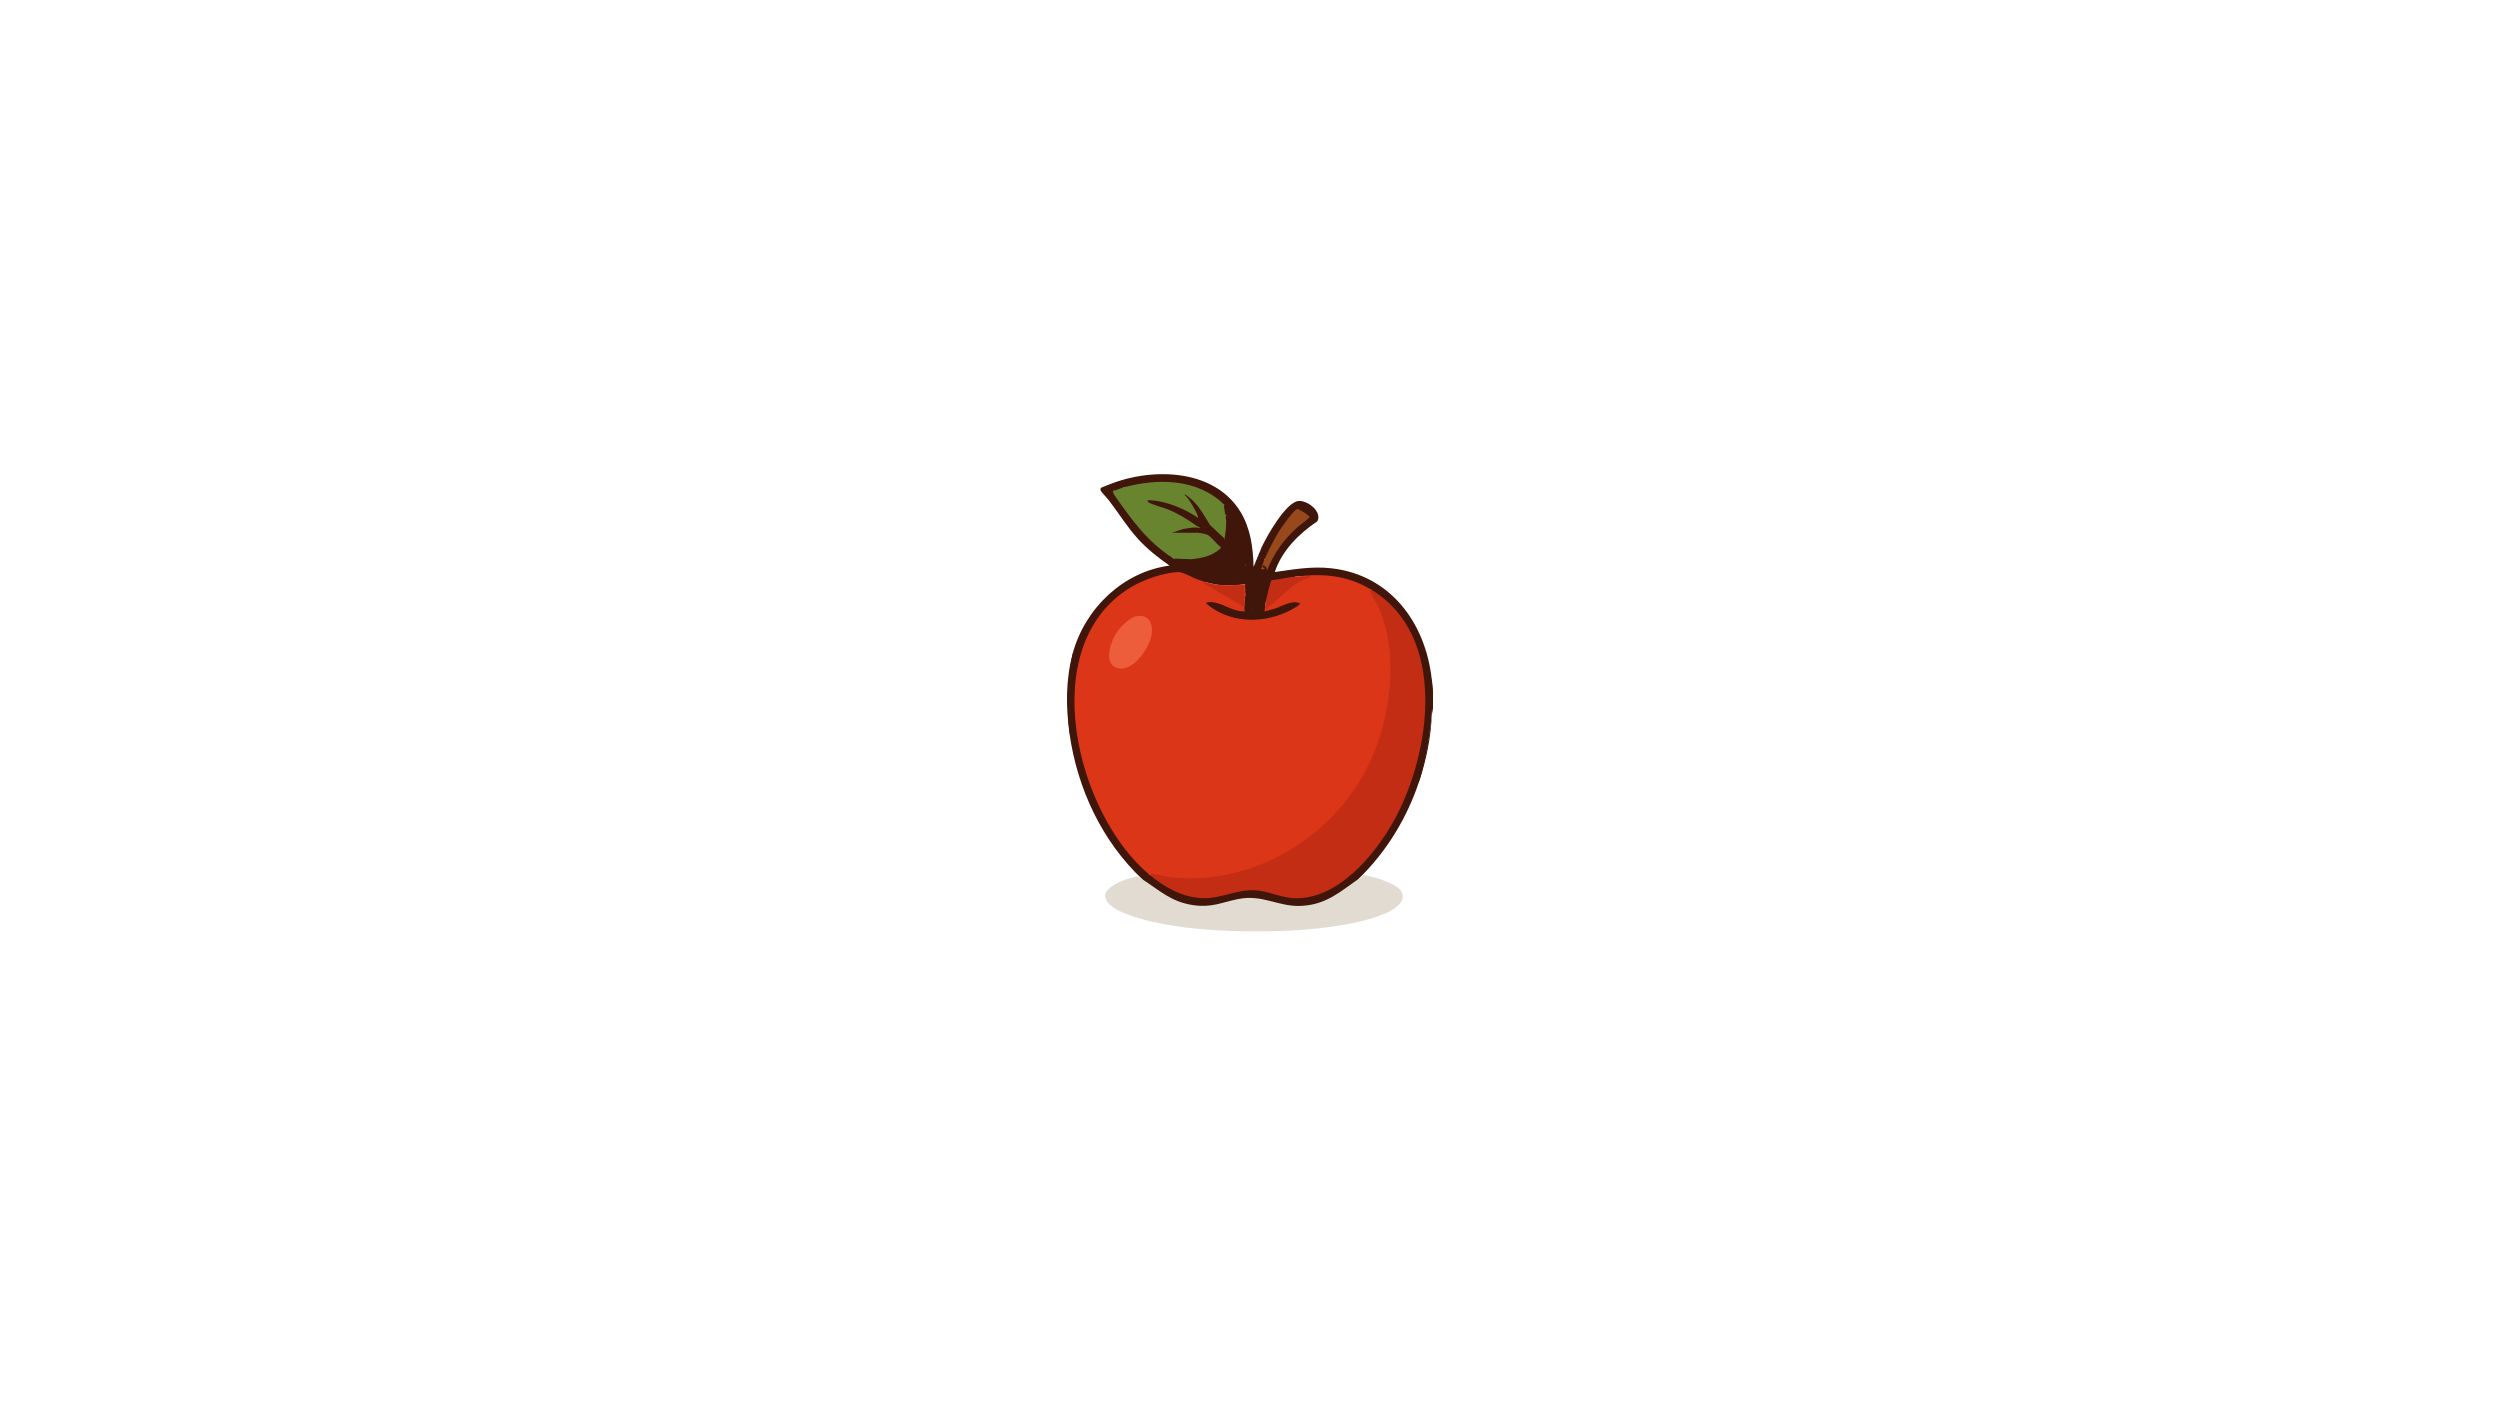
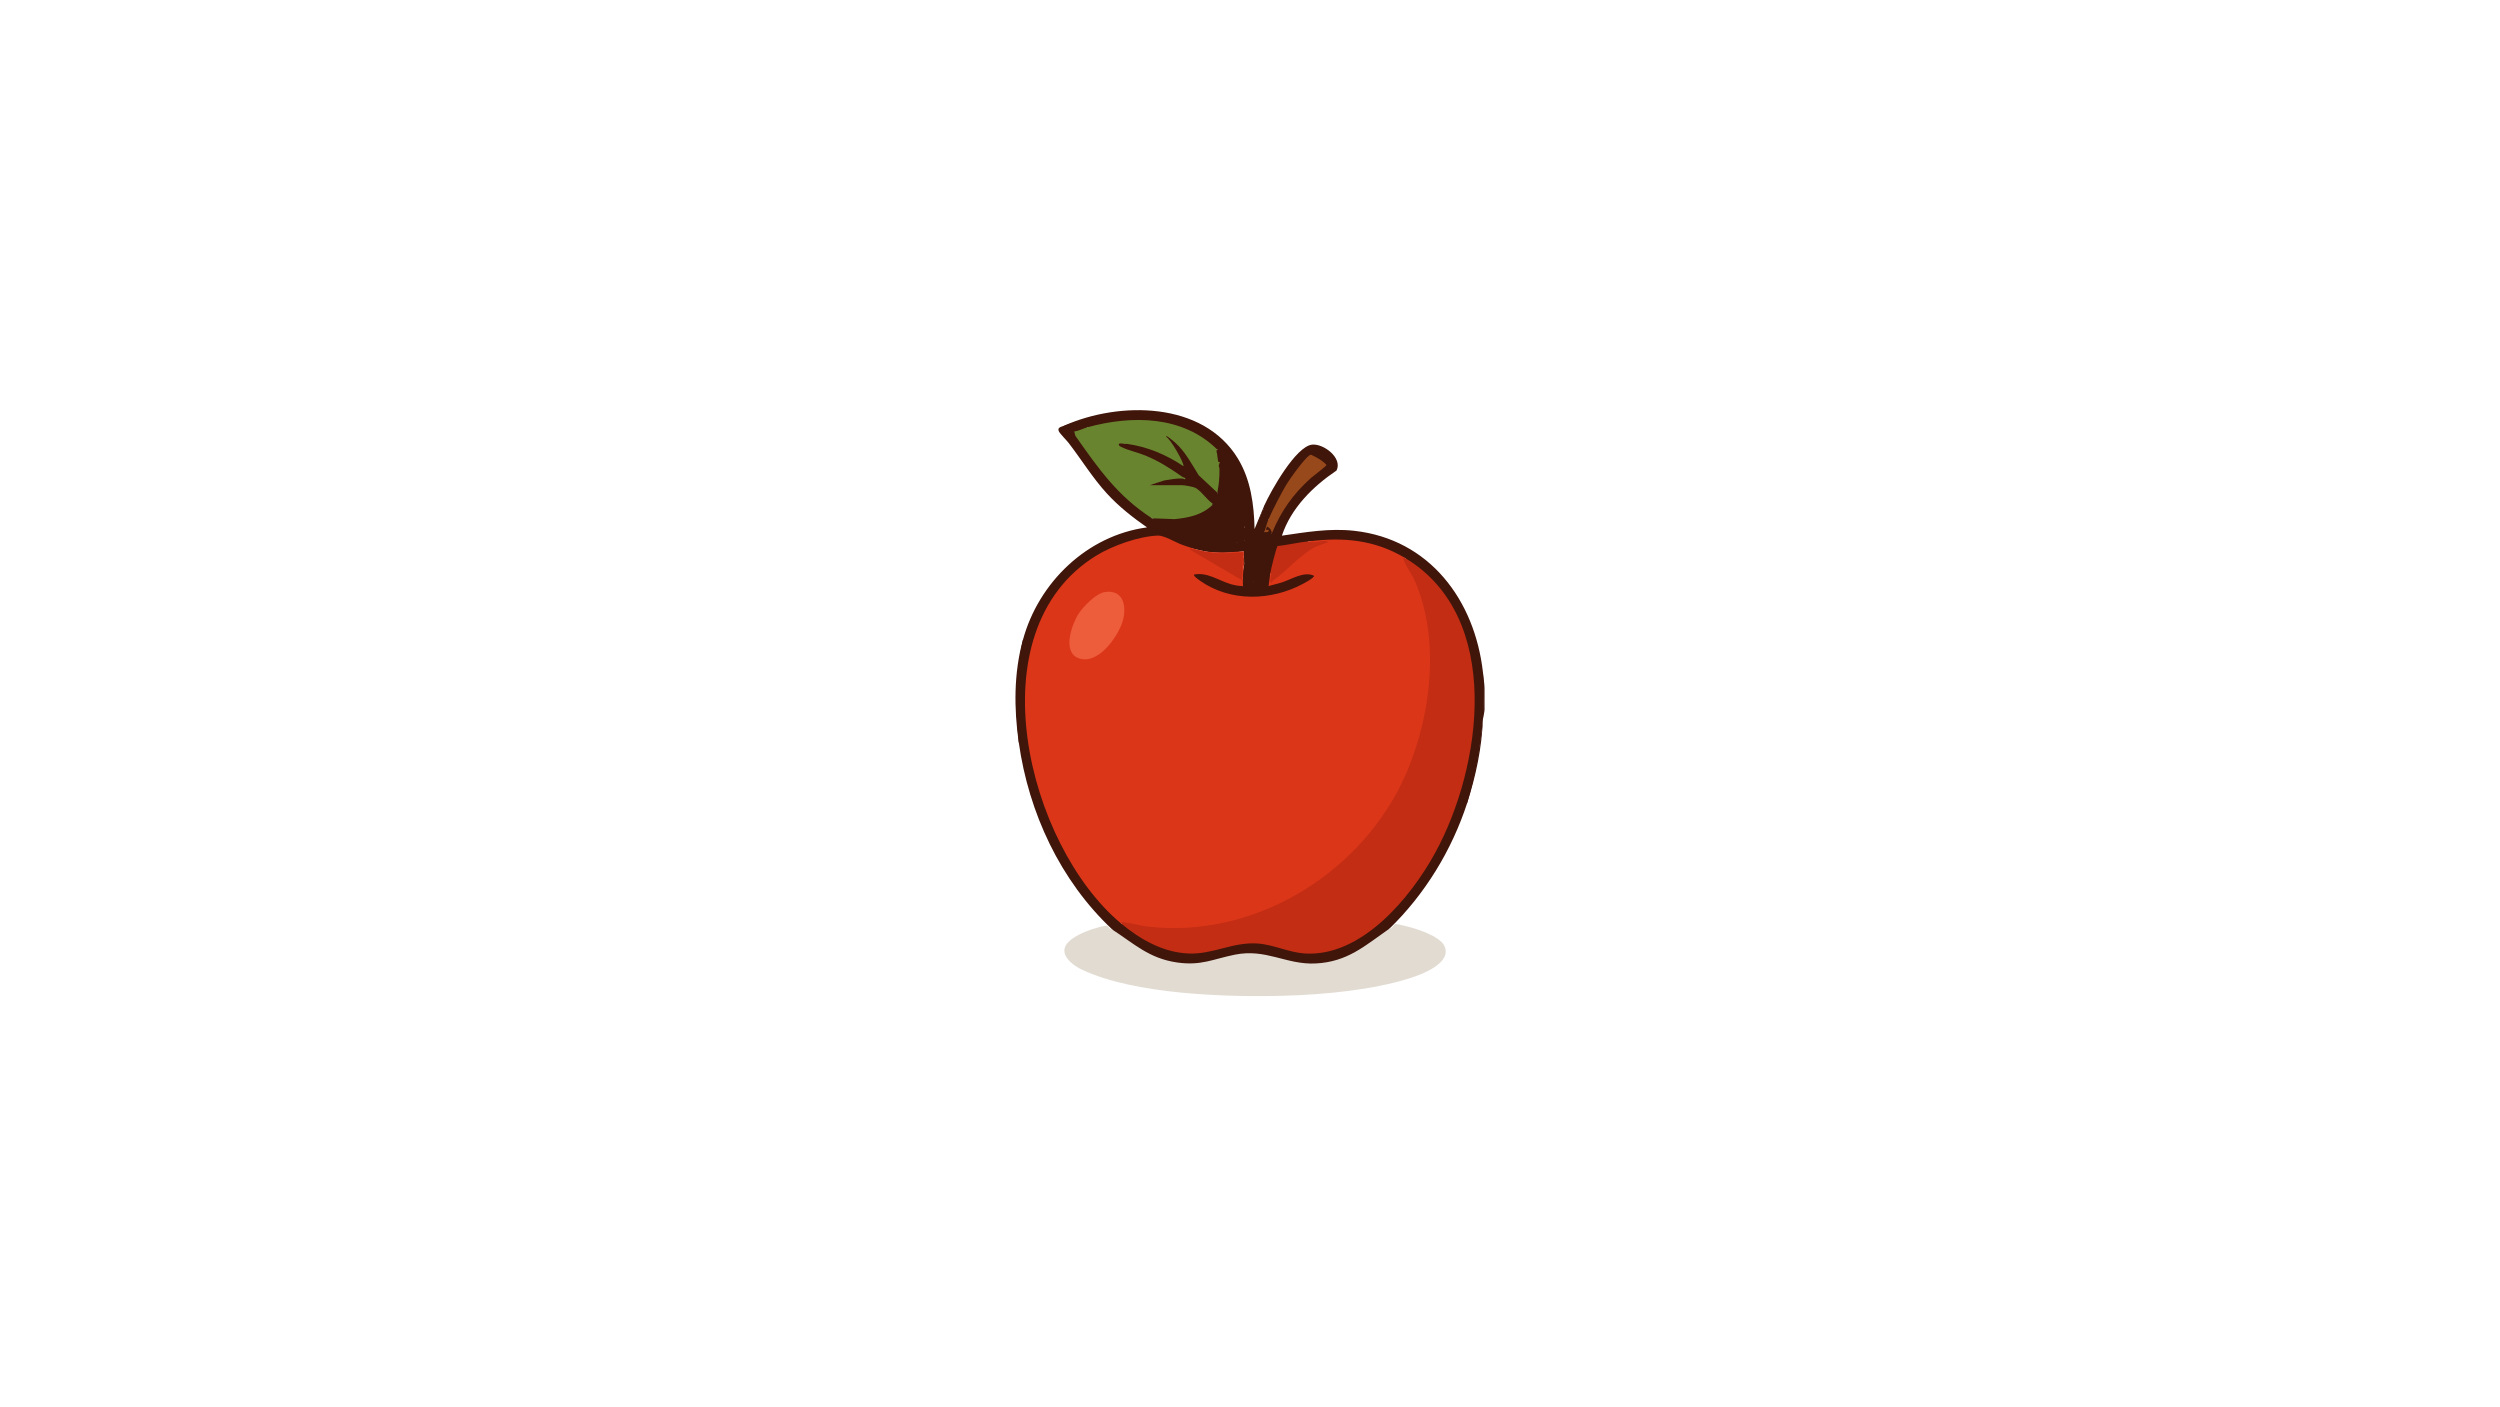
- <svg xmlns="http://www.w3.org/2000/svg" id="uuid-7fb10184-ebbb-484e-a265-d24f867b9045" data-name="Layer 1" viewBox="0 0 1366 768">
+ <svg xmlns="http://www.w3.org/2000/svg" id="uuid-43e11287-36dd-4152-9659-7e410328cc67" data-name="Layer 1" viewBox="0 0 1920 1080">
  <defs>
    <style>
-       .uuid-11374fb8-713e-4f79-925b-63a6939f8b77 {
+       .uuid-6d5881ac-98b3-4437-8a26-e511cae657f3 {
        fill: #68842f;
      }

-       .uuid-e8425bb3-14e2-4d77-9960-46ae9563f715 {
+       .uuid-742ec01d-3979-4771-b05c-4375f08125e8 {
        fill: #dc3619;
      }

-       .uuid-6e18c80b-09e4-41fd-b4e0-9ca0cc3f5832 {
+       .uuid-a6b6caea-0c21-4e1a-882f-0092afd2afe9 {
        fill: #c32d14;
      }

-       .uuid-b372229c-7a7a-46b4-871c-180fa7c383ec {
+       .uuid-d640d935-8650-4804-a382-6d42363ee200 {
        fill: #c32d13;
      }

-       .uuid-ca0908af-c255-4ad4-bd3c-616b4d937fb9 {
+       .uuid-55dcc76f-1aa1-4bd4-827f-141a26c38154 {
        fill: #40150a;
      }

-       .uuid-625d91fd-aa00-4194-9372-31f1d2b32486 {
+       .uuid-f3879d55-4c94-4544-843e-db1b890900ea {
        fill: #ed5d3b;
      }

-       .uuid-f3fc4dd7-a435-4e36-871f-2e71bd3e39ce {
+       .uuid-4f690fee-28ec-4026-b06b-e5da9e6f7d9d {
        fill: #97491b;
      }

-       .uuid-b469fce8-3e0a-4444-b451-92901b84fc8f {
+       .uuid-eed7e80a-520b-415a-a7e3-3e5efd3769c4 {
        fill: #c22d14;
      }

-       .uuid-ce570ebf-25f8-49ae-b250-d883b2d2c352 {
+       .uuid-f42c6e04-bc19-4de1-b049-cd04bbd9838a {
        fill: #e1dbd2;
      }
    </style>
  </defs>
-   <path class="uuid-ca0908af-c255-4ad4-bd3c-616b4d937fb9" d="M603.8,265.68c3.45-1.11,6.93-2.23,10.46-3.37,1.84-.64,2.96.75,1.33,2.04.4,1.2-.11,1.75-1.37,1.45l-.54.58-.29.82-4.46,1.54c-.48.64,7.66,11.35,9.06,13.16,6.37,8.24,13.25,15.88,22.03,21.65l1.18,1.63,2.33.67c9.76,6.2,20.77,9.51,32.38,8.91l1.62.64c.17-1.13,2.56-1.25,3.17-.71.55-.72,1.34-.05,1.58.61.82,2.26-2.49,4.4-2.82,3.46-.03-.08,1.58-.45.89.51-5.47.7-11.25,1.04-16.58,0l-5.84-1.29-.51.36-4.27-1.48c-6-3.1-8.53-4.33-15.5-2.83-74.24,15.95-54.84,124.43-10.24,162.45l.72,1.54,1.46.29c10.4,8.55,23.69,14.26,37.18,10.62,11.44-3.73,22.09-4.37,33.49.04,25.72,6.29,48.01-18.64,59.54-38.79,21.04-36.76,31.18-99.26-9.56-126.56l-1.11-1.52-1.79-.22c-5.43-3.07-11.34-5.1-17.48-6.13-7.21-1.2-14.77-1-22.01-.71l-1.2.82-11.42,1.72c-1.2,3.55-2.07,7.23-2.85,10.9l-.76.32c-.13,1.54-.07,2.92.16,4.16,1.71-.24,3.49-.7,5.32-1.37,2.15-1.13,12.33-5.23,13.69-2.21.72,1.59-4.43,4.25-5.7,4.78-12.76,5.34-24.51,7.67-37.69,1.69-5.89-2.67-15.31-9.23-2.16-7.02,4.65,2.18,9.38,3.68,14.19,4.52l.55.74.29-.35c-.42-2.45.08-2.77,2.37-1.6,1.47-.69,1.88.07,1.22,2.3-.03.13.17-2.67.7-2.11.35,1.11.85,1.59,1.52,1.44.39-6.98,2.4-14.11,4.89-20.78.11-.28.33-.53.56-.78s.51-.48.79-.69l-.04-1.7c4.57-11.48,13.1-20.03,22.29-27.45-.22-.58-4.96-3.52-5.63-3.59-1.07-.12-8.45,10.03-9.43,11.7-2.76,4.69-5.36,9.54-7.6,14.51l-1.01.53c-.86,1.62-1.74,1.98-2.65,1.06-.8,1.23-1.52,1.55-2.16.96l1.78-4.68c.79-1.05,1.21-2.16,1.26-3.34,2.79-6.15,13.31-24.99,20.28-25.76,4.88-.54,13.13,5.7,10.43,11.04-10.1,6.79-19.36,15.98-23.3,27.77,10.36-1.49,20.3-3.24,30.82-2.07,32.17,3.57,51.39,29.55,54.9,60.28.53,6.63.53,13.33,0,20.11-1.09,12.26-3.32,24.14-6.7,35.63-6.58,20.18-17.97,38.86-33.16,53.62l-.59,1.27c-11.29,8.78-23.79,16.73-38.76,13.72l-13.69-3.16c-8.71-1.45-15.54.29-23.83,2.67-15.44,4-28.82-3.85-40.7-12.92l-.6-1.24c-22.13-20.75-35.63-49.75-39.86-79.72-1.41-14.64-1.45-29.3,1.76-43.74,6.66-24.5,27.38-44.56,52.91-47.98-6.15-4.28-12.04-8.91-17.11-14.45-6.07-6.63-10.79-14.38-16.26-21.49-.93-1.2-3.72-3.98-4.2-4.98-.84-1.78,1.1-1.94,2.29-2.46Z" />
-   <path class="uuid-ce570ebf-25f8-49ae-b250-d883b2d2c352" d="M742.43,480.16c.12-.08.54-.11.88-.34.53-.35,1.22-1.56,1.75-1.64.59-.09,3.68.74,4.58.94,4.29.98,14.05,4.16,16.15,8.19,3.81,7.34-9.43,12.3-14.45,13.91-15.91,5.09-36.81,7.04-53.51,7.52-24.72.71-64.2-.54-86.58-11.16-3.8-1.8-9.77-6.28-6.38-10.9,2.1-2.86,7.36-5.15,10.69-6.25,1.21-.4,5.47-1.7,6.44-1.55.54.08.93,1.02,1.39,1.29.34.2.76.25.89.33,9.37,6.06,15.71,12.35,27.73,14.07,10.15,1.45,15.27-1.44,24.46-3.32,13.4-2.73,21.93,4.3,34.42,3.73,13.72-.63,21.15-7.61,31.56-14.83Z" />
-   <path class="uuid-ca0908af-c255-4ad4-bd3c-616b4d937fb9" d="M603.8,265.68c23.52-10.41,59.15-10.39,74.01,14,5.5,9.03,6.91,19.67,7.13,30.09l4.23-10.23c.46.47.5,2.03-.34,1.77-.38.83,1.37,1.21,1.39,1.58.08,1.19-1.9-.33-2.11-.18s-1.32,4.31-1.77,4.93l1.95-2.1,1.04,1.04,1.59-1.05c.72,1.34-.19,2.8-1.07,3.72.32.98.09,1.5-.69,1.58l.39,1.07c-2,6.36-3.87,12.9-4.26,19.59l-.72.86-.7,2.11c-.09-.4.11-1.62,0-1.76-.67-.79-.67.64-.72.68-.73.52-.64-.52-.92-.69-.51-.3-1.32-.34-1.88-.69l.35,2.47c-.1.15-.54-.34-.7-.35-.8-1.03-1.17-2.17-.18-3.1-.07-1.85.1-3.64.53-5.37.28-1.34.28-2.63,0-3.88-.3-.63-.32-2.21,0-2.47-.2-.57-1.16-.04-1.06-.7.69.56,2.51-2.11,2.5-2.29-.05-.93-.45-1.1-1.1-1.6-.26-.03-.63-.11-.66-.32-.1-.73-.13-4.07-.04-4.82l.69-.5-.76-1.94c-.16-10.89-2.56-21.82-10.46-29.79l-.43-1.44-1.55-.51c-14.11-13.04-34.6-13.32-52.28-8.7l-1.56-.32c-.63.04.36-.96.41-.98.28-.1.85.42,1,.27l-.35-2.11h1.06c-.42-2.32-3.23.24-4.94,0-.09.09.49.89.35,1.05-.58.7-.77-.73-.9-.73-.74-.02-3.9,1.45-4.91,1.8-.46.16-1.3.65-1.6-.01Z" />
-   <path class="uuid-ca0908af-c255-4ad4-bd3c-616b4d937fb9" d="M584.4,400.79c-2.06-14.61-2.13-29.43,1.76-43.74.67.33.22,1.19.13,1.71-2.96,15.76-2.98,24.22-1.54,40.1.05.57.21,1.58-.35,1.93Z" />
-   <path class="uuid-ca0908af-c255-4ad4-bd3c-616b4d937fb9" d="M775.59,426.54c-.67-.35-.25-1.18-.11-1.69.65-2.35,1.52-4.69,2.12-7.05,2.26-8.83,3.67-17.95,4.69-26.89-.36,11.83-3.04,24.4-6.7,35.63Z" />
-   <path class="uuid-ca0908af-c255-4ad4-bd3c-616b4d937fb9" d="M782.29,390.91c.15-4.9.22-10.47.01-15.36-.06-1.46-.96-3.37-.01-4.75.2,1.79.71,5.35.71,6.88v9.17c0,.88-.6,3.15-.71,4.06Z" />
-   <path class="uuid-e8425bb3-14e2-4d77-9960-46ae9563f715" d="M663.77,319.3c-1.01.57-2.24.58-3.68.04l18.83,11.06.34-9.74c-5.13.45-10.17.25-15.13-.58l-.36-.78c1.02.16,2.94.3,4.04.37,4.17.25,8.39-.15,12.54-.37.14.39-.02,1.85,0,2.47.28,1.25.28,2.54,0,3.88-.31,2.82-.47,5.62-.35,8.47-1.96-.1-3.3-.29-5.29-.88-5.01-1.5-10.12-5.21-15.52-4.05-.43.61,2,2.25,2.5,2.61,12.86,9.1,30.1,8.64,43.72,1.45.89-.47,4.98-2.64,4.92-3.54-4.16-2.03-9.4,1.37-13.47,2.75-1.93.65-3.99,1.02-5.92,1.66l.7-5.29c1.3-1.09,1.15,1.34.8,2.34,5.61-5.04,11.46-9.74,17.55-14.1,4.38-1.57,4.68-1.89.9-.96-1.61.25-2.61-.1-3.02-1.04,14.91-1.93,28.31-.71,41.27,7.06l-.2.45c16.13,25.19,13.74,60.24,2.9,87.81-18.96,48.22-71.63,79.27-122.75,67.71-1.01-.23-.15-.48-.17-.36-.03.19-.45.27-.78.31-40.08-33.33-62.92-124.78-10.69-156.91,6.95-4.28,18.21-8.3,26.38-8.56,2.54-.08,7.46,2.91,10.23,3.91s6.99,2.39,9.71,2.82Z" />
-   <path class="uuid-b469fce8-3e0a-4444-b451-92901b84fc8f" d="M749.14,322.12c41.93,25.12,32.86,89.14,12.76,125.82-10.47,19.11-31.44,44.42-55.62,42.79-6.86-.46-13.25-3.8-20.1-4.25-10.62-.69-18.86,4.68-29.31,4.27-10.85-.42-20.63-5.98-28.73-12.72.45-.22-.5-.76.5-.68,3.51.29,7.11,1.47,10.61,1.88,44.46,5.28,88.91-21.29,108.3-60.85,12.05-24.58,17.35-59.85,5.74-86.48-1.23-2.81-3.61-5.84-4.65-8.75-.25-.69-.56-1.17.51-1.03Z" />
-   <path class="uuid-11374fb8-713e-4f79-925b-63a6939f8b77" d="M669.06,275.91c.63,1.48.82,3.04.98,4.62.2.05.4.14.41.27.49,3.69.17,8.37-.46,12.32l-.93,1.13c-.21.18-.56.42-.72.3-1.6-1.31-6.79-5.85-7.77-7.27-2.67-5.03-5.93-9.59-9.77-13.69.74,1.05,4.81,8.02,4.5,8.77-.39.94-.68,1.38-1.68.78-7.62-4.97-16.41-8.54-25.45-9.14,7,2.46,13.14,4.72,19.77,8.54,1.13.65,8.06,5.02,8.12,5.51.15,1.18-.98,1.39-1.9.91-4.74.39-9.41,1.1-14.02,2.12,4.45-.72,8.96-.95,13.51-.71l.42.71c.3-1.07,3.19-.39,4.15-.07,3.33,1.12,6.43,4.24,8.72,6.95v.88c.91.21.86.41,0,.71-.48,2.43-4.29,3.99-6.58,4.83-5.74,2.12-13.36,2.52-19.17.81-14.69-9.47-22.77-21.15-32.69-35.22l-.46-1.81c1.91-.18,3.87-1.29,5.63-1.78,19.03-5.2,40.7-5.01,55.38,9.52Z" />
-   <path class="uuid-ca0908af-c255-4ad4-bd3c-616b4d937fb9" d="M677.52,315.42c-14.58.7-24.34-2.5-36.33-10.23l9.72.37c5.93-.61,11.63-1.72,16.03-6.01.21-.16.53-.38.69-.27,2.56,1.9,9.57,11.72,10.49,14.57.33.92.48,1.37-.6,1.58Z" />
-   <path class="uuid-f3fc4dd7-a435-4e36-871f-2e71bd3e39ce" d="M692.34,311.54c-.32.05-.59-.04-.79-.28-.97.62-2.71,1.1-2.38-.42.57-1.72,1.04-3.63,1.76-5.29,1.91-4.38,5.17-10.65,7.61-14.79,1.15-1.94,8.79-12.83,10.49-12.67,2.37,1.14,4.79,2.37,6.58,4.35,0,.53-5.82,4.84-6.7,5.64-7.65,6.93-12.59,13.92-16.57,23.46Z" />
-   <path class="uuid-6e18c80b-09e4-41fd-b4e0-9ca0cc3f5832" d="M707.86,315.07c.14-.01,1.71.42,2.66.37,1.66-.09,4.72-1.32,5.8-.02-1.85.72-4.3,1.38-6.02,2.28-5.98,3.15-11.62,9.97-17.36,13.95-.32.22-.58,1.05-.79,1.06-1.04.06-.17-2.56-.16-3.01.02-.83-.37-.82-.37-.86.11-1.29,2.64-11.5,3.16-11.83,4.28-.38,8.83-1.6,13.07-1.92Z" />
-   <path class="uuid-ca0908af-c255-4ad4-bd3c-616b4d937fb9" d="M680.7,309.07c.02.96.18,5.2,0,5.64-.02.05-.8.14-.94.71-.87-.43-1.54-.04-2.23,0,.46-.76-.47-2.15-.87-2.83-1.75-3.01-4.44-6.87-6.54-9.69-.5-.67-3.06-3.11-3.18-3.35-.04-.07-.02-.67,0-.71.6-1.28,1.05-2.61,1.34-4.01l.77-.22.75-.19c3.4,4.22,6.8,8.45,10.2,12.67l.69,1.98Z" />
-   <path class="uuid-ca0908af-c255-4ad4-bd3c-616b4d937fb9" d="M689.17,310.84c.41.46,1.51.36,1.76-.18.38-.83-.95-.41-1.06-.52-.12-.13.27-1.27.53-1.41,1.32,1.01,1.56,1.16,1.94,2.82-2.52,6.04-4.15,12.12-5.24,18.58-.13.8-.25,4.2-.41,4.36-.1.1-1.68-.07-2.12,0,0-.7,0-1.41,0-2.12-.02-6.18,2.6-15.58,4.59-21.52Z" />
-   <path class="uuid-ca0908af-c255-4ad4-bd3c-616b4d937fb9" d="M680.7,309.07l-11.64-14.46c-.3-.12-.3-.23,0-.35.68-3.37.96-6.42.92-9.88-.02-1.59-.75-.87.14-3,.11-.27-.62-.06-.71-.4-.2-.78-.25-2.25-.47-3.36-.11-.52-.55-1.36.12-1.71,9.61,9.52,11.37,19.96,11.64,33.16Z" />
-   <path class="uuid-ca0908af-c255-4ad4-bd3c-616b4d937fb9" d="M680.35,325.65c-.02-1.29.03-2.59,0-3.88.96,1.03.11,2.86,0,3.88Z" />
-   <path class="uuid-625d91fd-aa00-4194-9372-31f1d2b32486" d="M620.99,336.67c8.27-1.41,9.64,6.61,7.57,12.86-2.22,6.69-10.89,18.84-19.12,15.1-6.46-2.93-2.32-14.51.57-18.85,2.03-3.05,7.3-8.49,10.99-9.12Z" />
-   <path class="uuid-b372229c-7a7a-46b4-871c-180fa7c383ec" d="M663.77,319.3c1.15.17,2.43.64,3.69.72,4.04.26,8.52-.03,12.54-.37l-.35,11.99-22.22-13.05c-.08-.64.77-.32,1.14-.26,1.74.28,3.36.69,5.21.97Z" />
-   <path class="uuid-ca0908af-c255-4ad4-bd3c-616b4d937fb9" d="M669.06,294.26c-.02.11.03.24,0,.35-.4,1.73-.29,2.36-1.41,3.98-.23.33-.68.22-.7.25-2.4-1.62-4.78-5.36-7.27-6.66-.84-.44-4.62-1.1-5.6-1.1h-13.93l6.27-2.02c2.47-.36,5.16-.94,7.66-.83.45.02,1.2.43,1.24.38.59-.7-.75-.81-1.17-1.1-5.07-3.57-9.89-6.65-15.66-9.04-3.11-1.29-7.52-2.25-10.4-3.71-.42-.21-1.07-.54-.98-1.13.13-.81,2.75.11,3.34-.18,8.69,1.18,16.96,4.65,24.16,9.52.65-.82-5.47-11.79-7.4-12.52-.06-.26.36-.24.52-.17.47.19,2.8,2.14,3.36,2.64,4.28,3.79,7.05,9.15,10.05,13.94l7.94,7.41Z" />
+   <path class="uuid-55dcc76f-1aa1-4bd4-827f-141a26c38154" d="M817.34,326.88c6.21-1.99,12.49-4.01,18.83-6.06,3.31-1.15,5.32,1.35,2.39,3.67.72,2.16-.21,3.16-2.46,2.62l-.97,1.05-.52,1.49-8.04,2.78c-.87,1.15,13.8,20.44,16.32,23.7,11.48,14.83,23.87,28.6,39.68,39l2.13,2.93,4.2,1.21c17.59,11.17,37.41,17.14,58.33,16.05l2.92,1.16c.3-2.03,4.6-2.24,5.72-1.27,1-1.29,2.41-.1,2.85,1.1,1.48,4.07-4.48,7.93-5.08,6.24-.05-.15,2.84-.82,1.59.92-9.86,1.27-20.26,1.87-29.86,0l-10.51-2.33-.92.65-7.69-2.67c-10.81-5.59-15.37-7.8-27.91-5.1-133.72,28.74-98.78,224.13-18.44,292.61l1.3,2.77,2.64.52c18.73,15.41,42.68,25.69,66.97,19.13,20.61-6.72,39.78-7.87,60.32.07,46.33,11.33,86.47-33.58,107.24-69.86,37.9-66.22,56.16-178.78-17.22-227.97l-2-2.74-3.22-.4c-9.78-5.53-20.42-9.19-31.48-11.03-12.98-2.16-26.61-1.79-39.64-1.28l-2.17,1.48-20.56,3.1c-2.16,6.39-3.73,13.03-5.13,19.63l-1.37.57c-.23,2.77-.13,5.27.29,7.49,3.09-.44,6.28-1.26,9.58-2.46,3.87-2.04,22.22-9.42,24.66-3.97,1.29,2.87-7.97,7.65-10.26,8.61-22.98,9.62-44.14,13.81-67.89,3.04-10.6-4.81-27.58-16.63-3.9-12.65,8.38,3.92,16.9,6.63,25.56,8.15l.99,1.33.53-.63c-.76-4.41.14-4.99,4.27-2.89,2.65-1.25,3.38.13,2.2,4.15-.05.23.3-4.8,1.26-3.81.63,2,1.54,2.86,2.73,2.59.7-12.58,4.32-25.42,8.81-37.44.19-.51.59-.95,1.01-1.41s.92-.86,1.43-1.24l-.07-3.06c8.24-20.68,23.61-36.09,40.16-49.44-.39-1.04-8.93-6.34-10.14-6.47-1.92-.21-15.22,18.07-16.98,21.07-4.96,8.45-9.65,17.18-13.69,26.15l-1.81.95c-1.55,2.92-3.14,3.56-4.77,1.91-1.44,2.21-2.73,2.79-3.89,1.73l3.21-8.43c1.42-1.89,2.18-3.9,2.27-6.01,5.03-11.07,23.98-45,36.52-46.4,8.79-.98,23.65,10.26,18.79,19.89-18.19,12.24-34.87,28.78-41.96,50.01,18.67-2.69,36.57-5.83,55.52-3.73,57.95,6.43,92.57,53.23,98.89,108.57.96,11.94.96,24.02,0,36.22-1.96,22.09-5.99,43.48-12.07,64.18-11.85,36.35-32.37,70-59.73,96.58l-1.07,2.3c-20.34,15.81-42.85,30.13-69.82,24.72l-24.66-5.69c-15.7-2.62-27.99.53-42.93,4.82-27.81,7.2-51.91-6.94-73.31-23.28l-1.09-2.23c-39.86-37.37-64.19-89.61-71.8-143.6-2.54-26.36-2.61-52.78,3.18-78.79,12-44.13,49.32-80.27,95.31-86.42-11.08-7.71-21.68-16.05-30.83-26.04-10.93-11.94-19.44-25.89-29.29-38.7-1.67-2.17-6.7-7.16-7.56-8.97-1.52-3.21,1.99-3.49,4.13-4.44Z" />
+   <path class="uuid-f42c6e04-bc19-4de1-b049-cd04bbd9838a" d="M1067.05,713.21c.21-.15.97-.2,1.59-.6.96-.63,2.19-2.81,3.15-2.95,1.06-.16,6.64,1.33,8.24,1.7,7.73,1.77,25.31,7.5,29.08,14.76,6.86,13.22-16.98,22.15-26.04,25.05-28.66,9.16-66.31,12.69-96.38,13.55-44.53,1.27-115.63-.97-155.96-20.11-6.84-3.24-17.59-11.31-11.5-19.63,3.78-5.16,13.26-9.28,19.25-11.25,2.18-.72,9.85-3.05,11.6-2.79.97.15,1.67,1.83,2.5,2.32.62.36,1.37.45,1.59.6,16.87,10.92,28.3,22.25,49.96,25.34,18.28,2.61,27.5-2.6,44.06-5.98,24.13-4.93,39.5,7.75,62.01,6.73,24.72-1.13,38.1-13.71,56.84-26.72Z" />
+   <path class="uuid-55dcc76f-1aa1-4bd4-827f-141a26c38154" d="M817.34,326.88c42.36-18.76,106.54-18.71,133.32,25.22,9.91,16.26,12.45,35.43,12.84,54.2l7.62-18.42c.83.85.91,3.66-.62,3.19-.68,1.5,2.47,2.19,2.51,2.85.15,2.15-3.42-.59-3.79-.32s-2.37,7.76-3.18,8.89l3.52-3.79,1.88,1.88,2.87-1.89c1.3,2.41-.34,5.04-1.93,6.69.57,1.76.16,2.7-1.24,2.84l.7,1.93c-3.61,11.46-6.98,23.24-7.67,35.29l-1.3,1.55-1.26,3.81c-.15-.73.2-2.92,0-3.17-1.2-1.42-1.21,1.16-1.3,1.22-1.32.93-1.15-.94-1.65-1.24-.92-.55-2.38-.61-3.39-1.25l.62,4.45c-.18.27-.96-.62-1.27-.63-1.44-1.85-2.11-3.91-.32-5.58-.13-3.34.19-6.56.96-9.67.5-2.41.5-4.74,0-6.99-.54-1.13-.58-3.98,0-4.45-.37-1.02-2.09-.07-1.9-1.26,1.23,1.01,4.53-3.8,4.51-4.12-.1-1.68-.81-1.99-1.97-2.88-.48-.06-1.13-.21-1.18-.57-.18-1.32-.23-7.34-.07-8.68l1.25-.91-1.36-3.49c-.28-19.61-4.6-39.3-18.84-53.65l-.77-2.59-2.79-.91c-25.42-23.48-62.32-24-94.16-15.67l-2.8-.57c-1.14.07.65-1.74.74-1.77.5-.18,1.54.76,1.8.5l-.63-3.81h1.91c-.76-4.18-5.82.43-8.9,0-.16.17.88,1.6.64,1.9-1.04,1.25-1.38-1.31-1.62-1.31-1.34-.03-7.03,2.62-8.84,3.25-.83.29-2.34,1.16-2.88-.03Z" />
+   <path class="uuid-55dcc76f-1aa1-4bd4-827f-141a26c38154" d="M782.39,570.24c-3.71-26.32-3.83-53.02,3.18-78.79,1.2.6.4,2.15.23,3.08-5.33,28.38-5.38,43.62-2.77,72.23.09,1.03.38,2.84-.64,3.48Z" />
+   <path class="uuid-55dcc76f-1aa1-4bd4-827f-141a26c38154" d="M1126.78,616.63c-1.21-.62-.45-2.12-.2-3.05,1.18-4.23,2.74-8.45,3.83-12.7,4.07-15.91,6.61-32.32,8.44-48.43-.65,21.31-5.48,43.95-12.07,64.18Z" />
+   <path class="uuid-55dcc76f-1aa1-4bd4-827f-141a26c38154" d="M1138.86,552.45c.27-8.83.4-18.87.03-27.67-.11-2.64-1.72-6.06-.03-8.55.37,3.23,1.27,9.64,1.27,12.39v16.52c0,1.58-1.08,5.67-1.27,7.31Z" />
+   <path class="uuid-742ec01d-3979-4771-b05c-4375f08125e8" d="M925.36,423.46c-1.83,1.02-4.03,1.05-6.63.07l33.92,19.93.61-17.54c-9.24.8-18.33.45-27.26-1.05l-.65-1.41c1.84.29,5.29.54,7.28.66,7.51.45,15.11-.27,22.58-.66.25.7-.03,3.33,0,4.45.5,2.25.5,4.58,0,6.99-.57,5.08-.84,10.12-.64,15.25-3.52-.18-5.94-.52-9.53-1.59-9.03-2.7-18.23-9.39-27.96-7.3-.77,1.1,3.6,4.06,4.5,4.7,23.17,16.38,54.22,15.57,78.75,2.61,1.61-.85,8.97-4.76,8.87-6.37-7.49-3.65-16.93,2.47-24.27,4.95-3.47,1.17-7.18,1.84-10.66,2.99l1.27-9.53c2.35-1.96,2.07,2.41,1.44,4.22,10.1-9.09,20.64-17.55,31.61-25.4,7.89-2.83,8.43-3.41,1.61-1.73-2.89.44-4.71-.18-5.44-1.88,26.85-3.47,50.99-1.28,74.34,12.71l-.37.8c29.06,45.37,24.76,108.51,5.23,158.16-34.16,86.86-129.03,142.79-221.1,121.97-1.82-.41-.27-.87-.3-.64-.05.35-.81.49-1.41.56-72.2-60.04-113.33-224.77-19.26-282.64,12.52-7.7,32.8-14.94,47.52-15.41,4.58-.15,13.44,5.24,18.43,7.04,4.82,1.74,12.59,4.3,17.49,5.07Z" />
+   <path class="uuid-eed7e80a-520b-415a-a7e3-3e5efd3769c4" d="M1079.13,428.54c75.52,45.25,59.2,160.57,22.98,226.63-18.87,34.42-56.63,80.01-100.18,77.09-12.36-.83-23.86-6.84-36.2-7.65-19.14-1.25-33.97,8.42-52.8,7.69-19.55-.76-37.16-10.77-51.76-22.91.81-.4-.9-1.37.89-1.22,6.33.52,12.8,2.64,19.11,3.39,80.08,9.5,160.15-38.34,195.08-109.61,21.7-44.27,31.26-107.8,10.34-155.78-2.21-5.07-6.5-10.53-8.38-15.76-.45-1.25-1.01-2.11.91-1.86Z" />
+   <path class="uuid-6d5881ac-98b3-4437-8a26-e511cae657f3" d="M934.89,345.31c1.13,2.67,1.47,5.47,1.76,8.33.36.1.71.26.74.49.87,6.65.3,15.09-.82,22.19l-1.68,2.03c-.38.33-1.02.76-1.29.53-2.88-2.37-12.23-10.53-14-13.09-4.81-9.06-10.68-17.28-17.6-24.67,1.33,1.89,8.66,14.44,8.1,15.8-.7,1.7-1.23,2.48-3.03,1.41-13.72-8.95-29.55-15.37-45.84-16.47,12.62,4.44,23.67,8.51,35.61,15.38,2.03,1.17,14.51,9.04,14.62,9.92.26,2.12-1.76,2.5-3.41,1.64-8.54.7-16.95,1.98-25.25,3.82,8.02-1.29,16.13-1.72,24.34-1.27l.76,1.27c.54-1.93,5.75-.7,7.48-.12,6.01,2.03,11.58,7.63,15.71,12.52v1.58c1.63.39,1.55.73,0,1.27-.86,4.38-7.73,7.18-11.86,8.71-10.34,3.82-24.06,4.54-34.53,1.46-26.46-17.06-41.02-38.09-58.88-63.44l-.83-3.26c3.45-.32,6.97-2.33,10.15-3.2,34.29-9.38,73.32-9.03,99.76,17.16Z" />
+   <path class="uuid-55dcc76f-1aa1-4bd4-827f-141a26c38154" d="M950.14,416.47c-26.27,1.26-43.84-4.49-65.45-18.43l17.5.66c10.68-1.1,20.95-3.11,28.88-10.83.38-.3.96-.69,1.25-.48,4.61,3.43,17.24,21.11,18.89,26.24.6,1.65.86,2.47-1.07,2.84Z" />
+   <path class="uuid-4f690fee-28ec-4026-b06b-e5da9e6f7d9d" d="M976.83,409.48c-.58.08-1.06-.07-1.43-.51-1.74,1.11-4.89,1.97-4.29-.76,1.04-3.1,1.87-6.54,3.18-9.53,3.44-7.9,9.31-19.18,13.71-26.64,2.07-3.5,15.83-23.11,18.89-22.83,4.27,2.05,8.62,4.26,11.86,7.84,0,.95-10.49,8.72-12.07,10.16-13.78,12.49-22.67,25.08-29.86,42.26Z" />
+   <path class="uuid-a6b6caea-0c21-4e1a-882f-0092afd2afe9" d="M1004.78,415.84c.26-.02,3.09.75,4.8.66,3-.16,8.51-2.38,10.45-.03-3.33,1.3-7.75,2.48-10.84,4.1-10.77,5.67-20.92,17.96-31.26,25.12-.58.4-1.05,1.88-1.43,1.91-1.87.11-.31-4.6-.29-5.42.04-1.49-.67-1.47-.67-1.55.2-2.33,4.76-20.72,5.69-21.32,7.72-.69,15.9-2.87,23.54-3.47Z" />
+   <path class="uuid-55dcc76f-1aa1-4bd4-827f-141a26c38154" d="M955.86,405.03c.03,1.73.33,9.38,0,10.17-.04.1-1.44.25-1.7,1.28-1.57-.78-2.76-.07-4.02,0,.83-1.37-.85-3.87-1.57-5.11-3.16-5.42-8-12.37-11.78-17.45-.9-1.21-5.5-5.6-5.72-6.04-.06-.13-.04-1.2,0-1.27,1.08-2.3,1.88-4.71,2.42-7.23l1.39-.4,1.36-.34c6.12,7.6,12.24,15.21,18.37,22.83l1.24,3.56Z" />
+   <path class="uuid-55dcc76f-1aa1-4bd4-827f-141a26c38154" d="M971.11,408.21c.74.84,2.72.64,3.17-.33.69-1.49-1.7-.74-1.9-.95-.22-.23.49-2.28.95-2.54,2.38,1.82,2.82,2.1,3.5,5.08-4.54,10.87-7.47,21.82-9.43,33.46-.24,1.44-.46,7.56-.73,7.85-.18.19-3.03-.13-3.82,0,0-1.27,0-2.55,0-3.82-.03-11.14,4.69-28.06,8.26-38.76Z" />
+   <path class="uuid-55dcc76f-1aa1-4bd4-827f-141a26c38154" d="M955.86,405.03l-20.97-26.05c-.55-.21-.55-.42,0-.64,1.23-6.07,1.74-11.57,1.66-17.8-.04-2.87-1.36-1.57.25-5.4.2-.48-1.12-.11-1.27-.73-.36-1.4-.45-4.05-.85-6.04-.19-.93-.99-2.46.22-3.07,17.31,17.14,20.49,35.94,20.97,59.73Z" />
+   <path class="uuid-55dcc76f-1aa1-4bd4-827f-141a26c38154" d="M955.22,434.9c-.04-2.32.06-4.67,0-6.99,1.72,1.86.21,5.14,0,6.99Z" />
+   <path class="uuid-f3879d55-4c94-4544-843e-db1b890900ea" d="M848.3,454.75c14.9-2.54,17.37,11.91,13.64,23.17-3.99,12.06-19.62,33.93-34.45,27.2-11.64-5.28-4.18-26.13,1.02-33.95,3.65-5.49,13.15-15.29,19.79-16.43Z" />
+   <path class="uuid-d640d935-8650-4804-a382-6d42363ee200" d="M925.36,423.46c2.07.31,4.37,1.15,6.65,1.3,7.28.47,15.34-.05,22.58-.66l-.64,21.6-40.02-23.51c-.15-1.15,1.38-.58,2.06-.47,3.13.5,6.06,1.25,9.38,1.75Z" />
+   <path class="uuid-55dcc76f-1aa1-4bd4-827f-141a26c38154" d="M934.89,378.35c-.04.2.05.44,0,.64-.72,3.11-.52,4.26-2.54,7.17-.41.59-1.23.4-1.27.45-4.32-2.92-8.61-9.65-13.1-12-1.5-.78-8.32-1.98-10.09-1.98h-25.1l11.29-3.64c4.44-.66,9.29-1.7,13.79-1.49.8.04,2.16.77,2.23.68,1.06-1.25-1.35-1.45-2.11-1.99-9.12-6.43-17.81-11.97-28.22-16.29-5.6-2.32-13.55-4.05-18.74-6.68-.75-.38-1.93-.98-1.76-2.04.23-1.45,4.95.2,6.03-.32,15.65,2.13,30.55,8.37,43.53,17.15,1.16-1.47-9.85-21.24-13.33-22.56-.1-.47.65-.43.94-.31.85.35,5.04,3.85,6.06,4.75,7.72,6.83,12.7,16.48,18.1,25.11l14.3,13.34Z" />
</svg>
